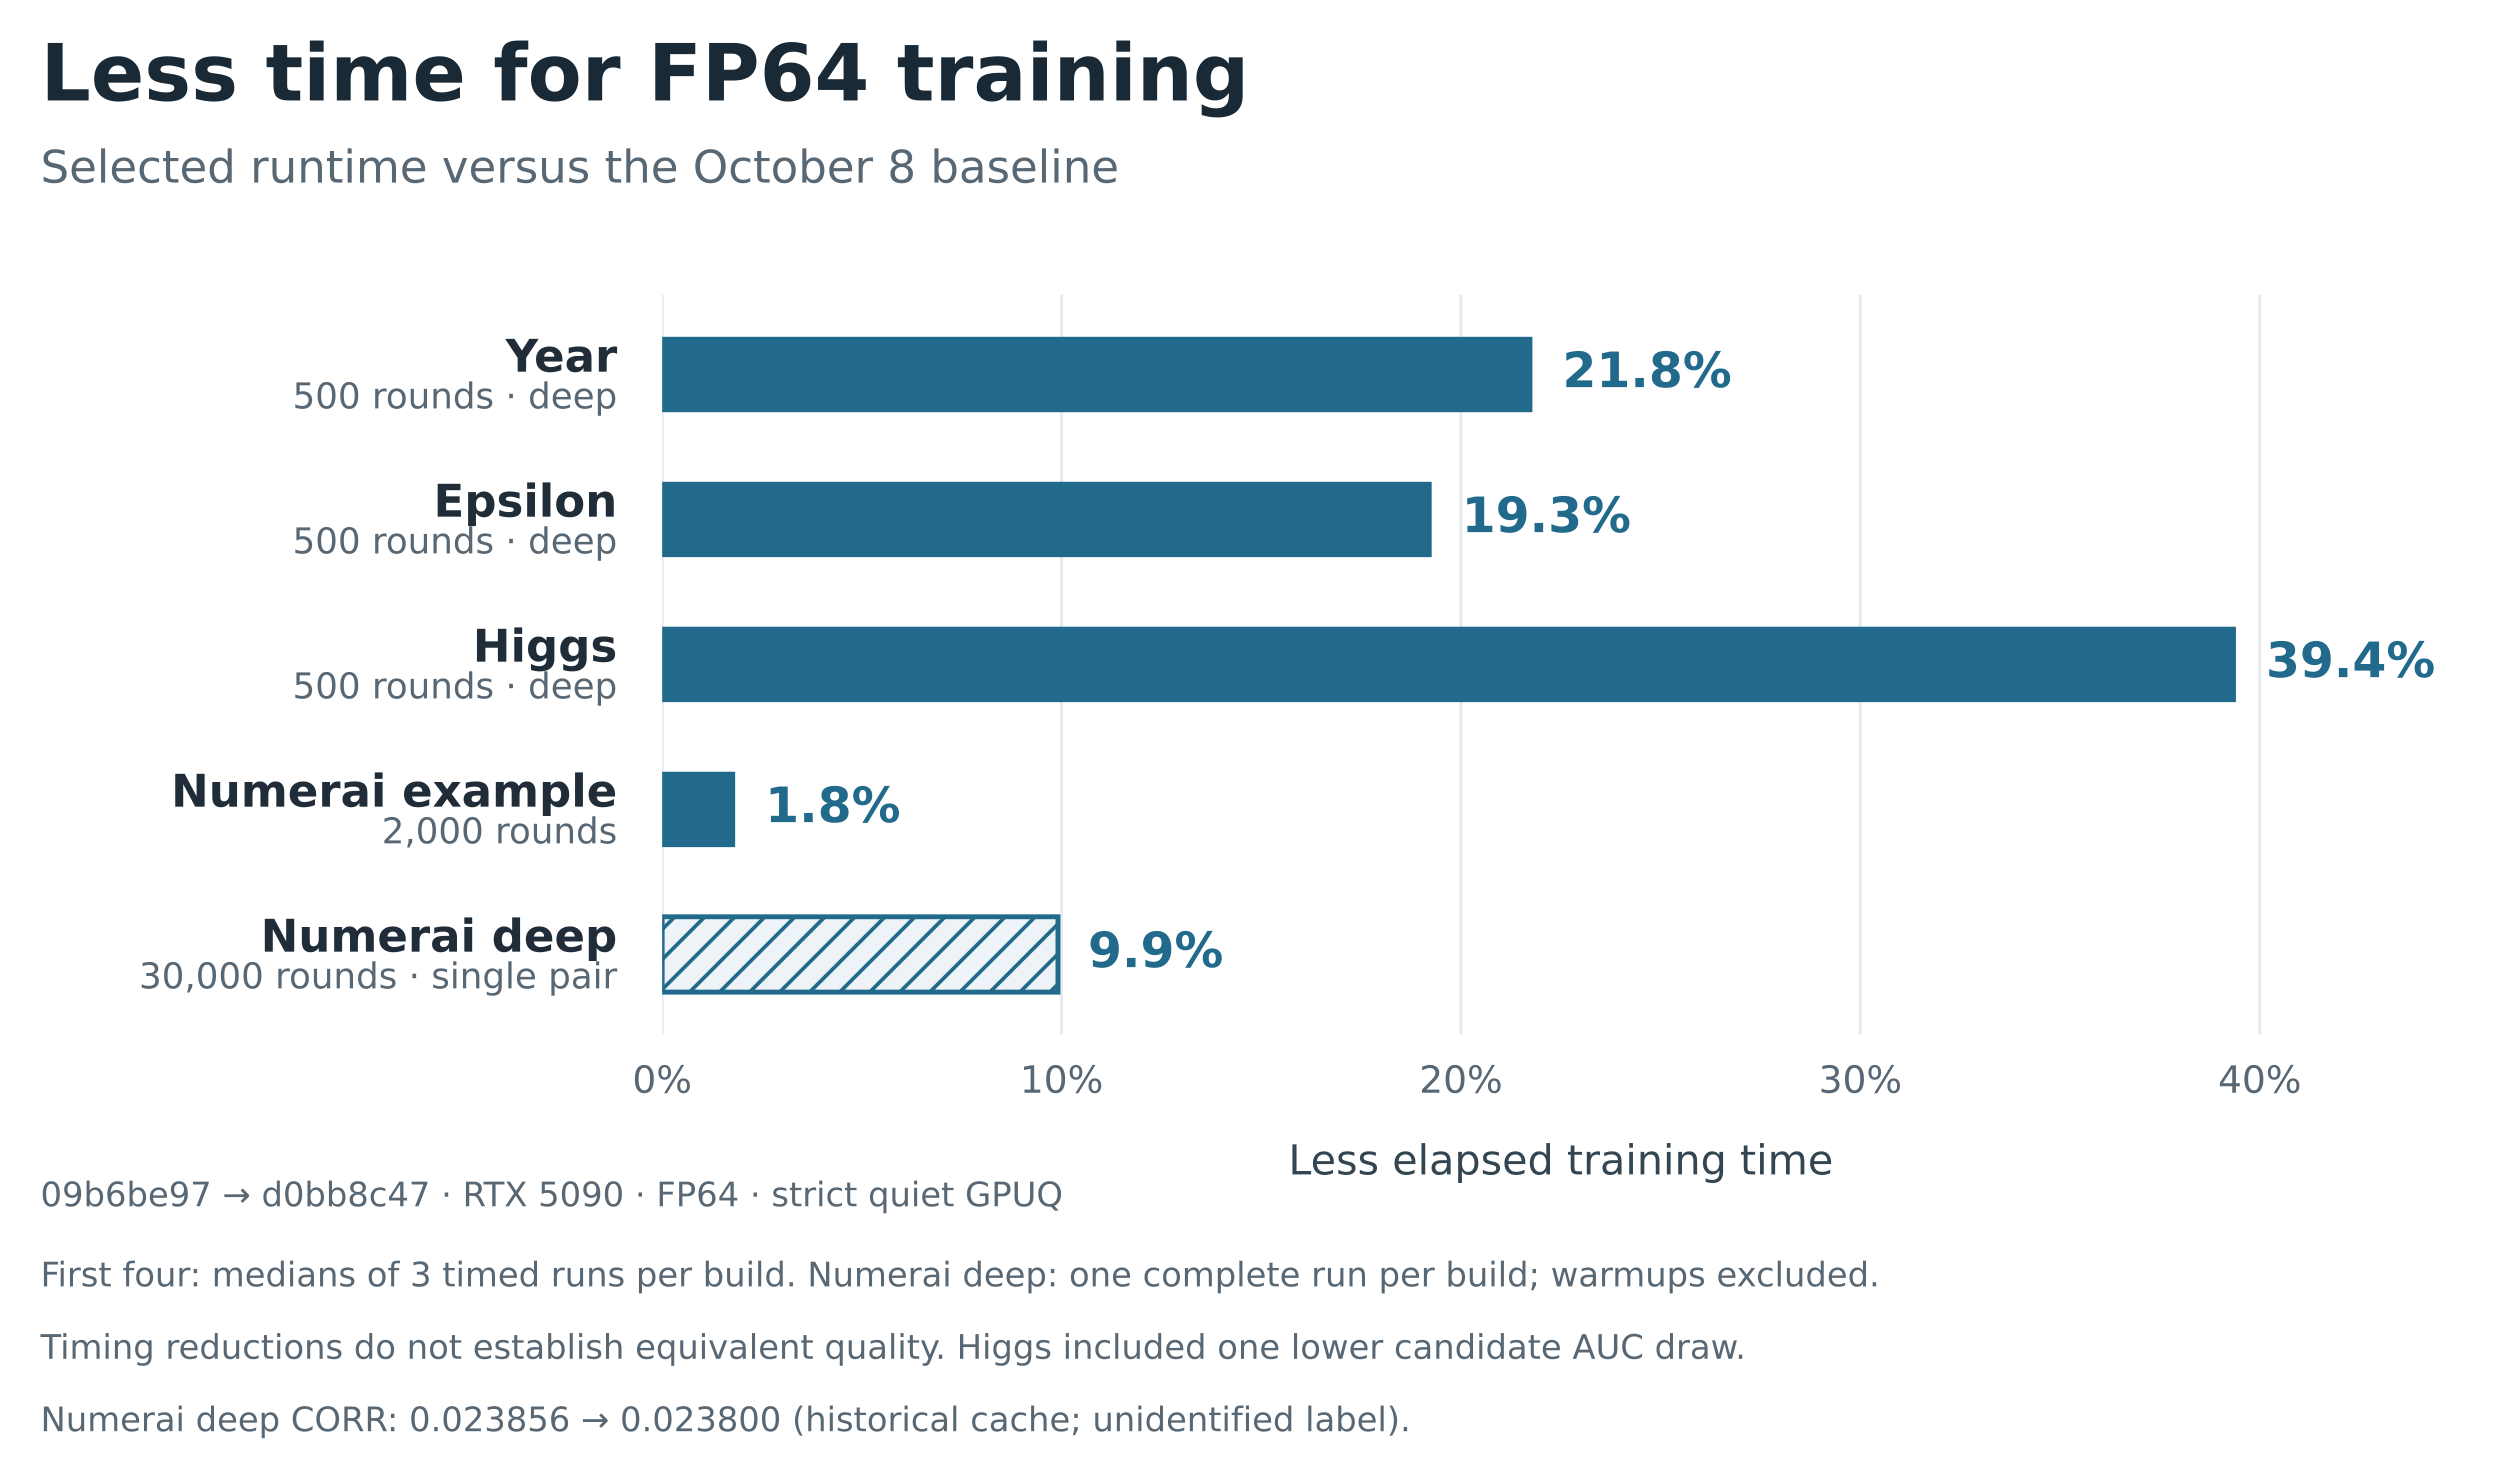
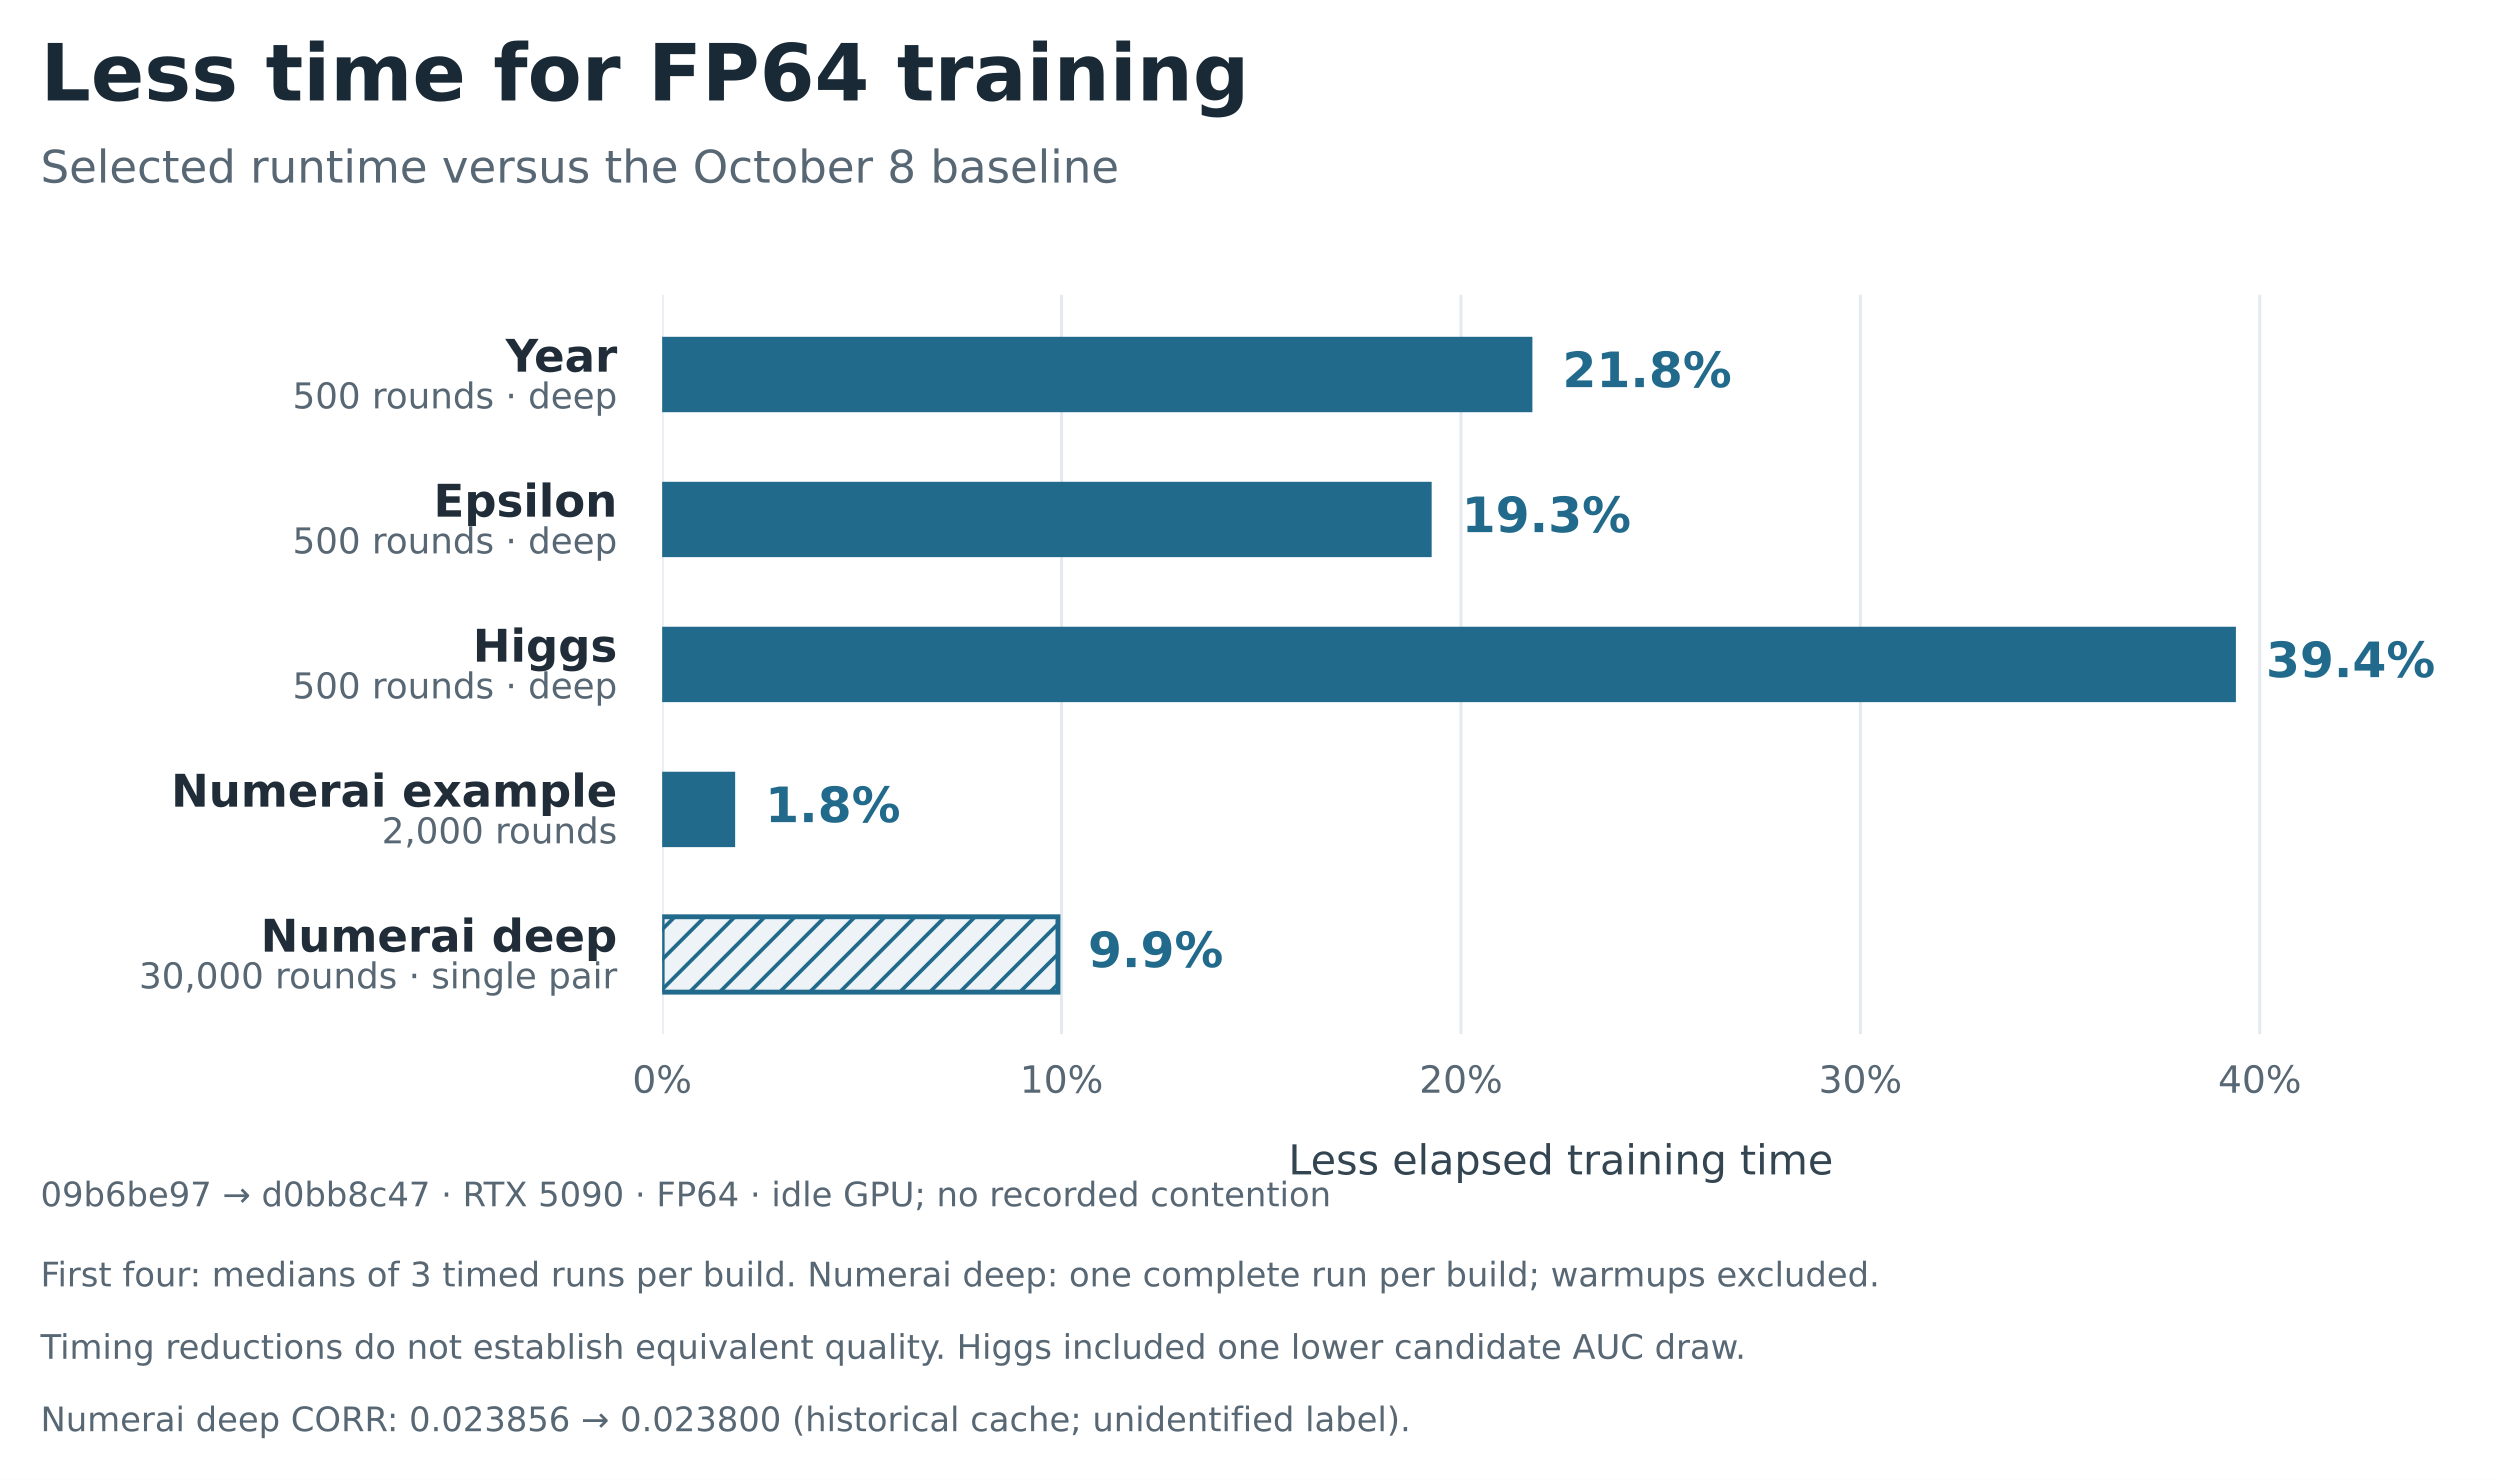
<svg xmlns="http://www.w3.org/2000/svg" width="666pt" height="394.229pt" viewBox="0 0 666 394.229" version="1.1">
  <defs>
    <style type="text/css">*{stroke-linejoin: round; stroke-linecap: butt}</style>
  </defs>
  <g id="figure_1">
    <g id="patch_1">
      <path d="M 0 394.229 L 666 394.229 L 666 0 L 0 0 z " style="fill: #ffffff" />
    </g>
    <g id="axes_1">
      <g id="patch_2">
        <path d="M 176.4 275.508 L 655.2 275.508 L 655.2 78.516 L 176.4 78.516 z " style="fill: #ffffff" />
      </g>
      <g id="matplotlib.axis_1">
        <g id="xtick_1">
          <g id="line2d_1">
            <path d="M 176.4 275.508 L 176.4 78.516 " clip-path="url(#p49cebc9b9d)" style="fill: none; stroke: #e4eaf0; stroke-width: 0.8; stroke-linecap: square" />
          </g>
          <g id="line2d_2" />
          <g id="text_1">
            <text style="font-size: 10px; font-family: 'DejaVu Sans'; text-anchor: middle; fill: #586774" x="176.4" y="291.106" transform="rotate(-0 176.4 291.1057)">0%</text>
          </g>
        </g>
        <g id="xtick_2">
          <g id="line2d_3">
            <path d="M 282.8 275.508 L 282.8 78.516 " clip-path="url(#p49cebc9b9d)" style="fill: none; stroke: #e4eaf0; stroke-width: 0.8; stroke-linecap: square" />
          </g>
          <g id="line2d_4" />
          <g id="text_2">
            <text style="font-size: 10px; font-family: 'DejaVu Sans'; text-anchor: middle; fill: #586774" x="282.8" y="291.106" transform="rotate(-0 282.8 291.1057)">10%</text>
          </g>
        </g>
        <g id="xtick_3">
          <g id="line2d_5">
            <path d="M 389.2 275.508 L 389.2 78.516 " clip-path="url(#p49cebc9b9d)" style="fill: none; stroke: #e4eaf0; stroke-width: 0.8; stroke-linecap: square" />
          </g>
          <g id="line2d_6" />
          <g id="text_3">
            <text style="font-size: 10px; font-family: 'DejaVu Sans'; text-anchor: middle; fill: #586774" x="389.2" y="291.106" transform="rotate(-0 389.2 291.1057)">20%</text>
          </g>
        </g>
        <g id="xtick_4">
          <g id="line2d_7">
            <path d="M 495.6 275.508 L 495.6 78.516 " clip-path="url(#p49cebc9b9d)" style="fill: none; stroke: #e4eaf0; stroke-width: 0.8; stroke-linecap: square" />
          </g>
          <g id="line2d_8" />
          <g id="text_4">
            <text style="font-size: 10px; font-family: 'DejaVu Sans'; text-anchor: middle; fill: #586774" x="495.6" y="291.106" transform="rotate(-0 495.6 291.1057)">30%</text>
          </g>
        </g>
        <g id="xtick_5">
          <g id="line2d_9">
            <path d="M 602 275.508 L 602 78.516 " clip-path="url(#p49cebc9b9d)" style="fill: none; stroke: #e4eaf0; stroke-width: 0.8; stroke-linecap: square" />
          </g>
          <g id="line2d_10" />
          <g id="text_5">
            <text style="font-size: 10px; font-family: 'DejaVu Sans'; text-anchor: middle; fill: #586774" x="602" y="291.106" transform="rotate(-0 602 291.1057)">40%</text>
          </g>
        </g>
        <g id="text_6">
          <text style="font-size: 11px; font-family: 'DejaVu Sans'; text-anchor: middle; fill: #344552" x="415.8" y="312.866" transform="rotate(-0 415.8 312.8663)">Less elapsed training time</text>
        </g>
      </g>
      <g id="matplotlib.axis_2" />
      <g id="patch_3">
        <path d="M 176.4 89.718 L 408.229 89.718 L 408.229 109.803 L 176.4 109.803 z " clip-path="url(#p49cebc9b9d)" style="fill: #216a8b" />
      </g>
      <g id="patch_4">
        <path d="M 176.4 128.343 L 381.396 128.343 L 381.396 148.429 L 176.4 148.429 z " clip-path="url(#p49cebc9b9d)" style="fill: #216a8b" />
      </g>
      <g id="patch_5">
        <path d="M 176.4 166.969 L 595.647 166.969 L 595.647 187.055 L 176.4 187.055 z " clip-path="url(#p49cebc9b9d)" style="fill: #216a8b" />
      </g>
      <g id="patch_6">
        <path d="M 176.4 205.595 L 195.846 205.595 L 195.846 225.681 L 176.4 225.681 z " clip-path="url(#p49cebc9b9d)" style="fill: #216a8b" />
      </g>
      <g id="patch_7">
        <path d="M 176.4 244.221 L 281.844 244.221 L 281.844 264.306 L 176.4 264.306 z " clip-path="url(#p49cebc9b9d)" style="fill: url(#h05b83db03e); stroke: #216a8b; stroke-width: 1.3; stroke-linejoin: miter" />
      </g>
      <g id="text_7">
        <text style="font-weight: 700; font-size: 13px; font-family: 'DejaVu Sans'; text-anchor: start; fill: #216a8b" x="416.229" y="103.137" transform="rotate(-0 416.2286 103.1372)">21.8%</text>
      </g>
      <g id="text_8">
        <text style="font-weight: 700; font-size: 12px; font-family: 'DejaVu Sans'; text-anchor: end; fill: #202d38" x="164.43" y="99.015" transform="rotate(-0 164.43 99.01484)">Year</text>
      </g>
      <g id="text_9">
        <text style="font-size: 9.5px; font-family: 'DejaVu Sans'; text-anchor: end; fill: #586774" x="164.43" y="108.795" transform="rotate(-0 164.43 108.7948)">500 rounds · deep</text>
      </g>
      <g id="text_10">
        <text style="font-weight: 700; font-size: 13px; font-family: 'DejaVu Sans'; text-anchor: start; fill: #216a8b" x="389.396" y="141.763" transform="rotate(-0 389.3958 141.7631)">19.3%</text>
      </g>
      <g id="text_11">
        <text style="font-weight: 700; font-size: 12px; font-family: 'DejaVu Sans'; text-anchor: end; fill: #202d38" x="164.43" y="137.641" transform="rotate(-0 164.43 137.6412)">Epsilon</text>
      </g>
      <g id="text_12">
        <text style="font-size: 9.5px; font-family: 'DejaVu Sans'; text-anchor: end; fill: #586774" x="164.43" y="147.421" transform="rotate(-0 164.43 147.4207)">500 rounds · deep</text>
      </g>
      <g id="text_13">
        <text style="font-weight: 700; font-size: 13px; font-family: 'DejaVu Sans'; text-anchor: start; fill: #216a8b" x="603.647" y="180.389" transform="rotate(-0 603.6472 180.389)">39.4%</text>
      </g>
      <g id="text_14">
        <text style="font-weight: 700; font-size: 12px; font-family: 'DejaVu Sans'; text-anchor: end; fill: #202d38" x="164.43" y="176.267" transform="rotate(-0 164.43 176.2671)">Higgs</text>
      </g>
      <g id="text_15">
        <text style="font-size: 9.5px; font-family: 'DejaVu Sans'; text-anchor: end; fill: #586774" x="164.43" y="186.047" transform="rotate(-0 164.43 186.0465)">500 rounds · deep</text>
      </g>
      <g id="text_16">
        <text style="font-weight: 700; font-size: 13px; font-family: 'DejaVu Sans'; text-anchor: start; fill: #216a8b" x="203.846" y="219.015" transform="rotate(-0 203.8458 219.0148)">1.8%</text>
      </g>
      <g id="text_17">
        <text style="font-weight: 700; font-size: 12px; font-family: 'DejaVu Sans'; text-anchor: end; fill: #202d38" x="164.43" y="214.893" transform="rotate(-0 164.43 214.893)">Numerai example</text>
      </g>
      <g id="text_18">
        <text style="font-size: 9.5px; font-family: 'DejaVu Sans'; text-anchor: end; fill: #586774" x="164.43" y="224.672" transform="rotate(-0 164.43 224.6724)">2,000 rounds</text>
      </g>
      <g id="text_19">
        <text style="font-weight: 700; font-size: 13px; font-family: 'DejaVu Sans'; text-anchor: start; fill: #216a8b" x="289.844" y="257.641" transform="rotate(-0 289.8436 257.6407)">9.9%</text>
      </g>
      <g id="text_20">
        <text style="font-weight: 700; font-size: 12px; font-family: 'DejaVu Sans'; text-anchor: end; fill: #202d38" x="164.43" y="253.519" transform="rotate(-0 164.43 253.5188)">Numerai deep</text>
      </g>
      <g id="text_21">
        <text style="font-size: 9.5px; font-family: 'DejaVu Sans'; text-anchor: end; fill: #586774" x="164.43" y="263.298" transform="rotate(-0 164.43 263.2983)">30,000 rounds · single pair</text>
      </g>
    </g>
    <g id="text_22">
      <text style="font-weight: 700; font-size: 21px; font-family: 'DejaVu Sans'; text-anchor: start; fill: #192a36" x="10.8" y="26.757" transform="rotate(-0 10.8 26.75672)">Less time for FP64 training</text>
    </g>
    <g id="text_23">
      <text style="font-size: 12px; font-family: 'DejaVu Sans'; text-anchor: start; fill: #586774" x="10.8" y="48.646" transform="rotate(-0 10.8 48.64612)">Selected runtime versus the October 8 baseline</text>
    </g>
    <g id="text_24">
-       <text style="font-size: 9px; font-family: 'DejaVu Sans'; text-anchor: start; fill: #586774" x="10.8" y="321.349" transform="rotate(-0 10.8 321.3486)">09b6be97 → d0bb8c47  ·  RTX 5090  ·  FP64  ·  strict quiet GPUQ</text>
+       <text style="font-size: 9px; font-family: 'DejaVu Sans'; text-anchor: start; fill: #586774" x="10.8" y="321.349" transform="rotate(-0 10.8 321.3486)">09b6be97 → d0bb8c47  ·  RTX 5090  ·  FP64  ·  idle GPU; no recorded contention</text>
    </g>
    <g id="text_25">
      <text style="font-size: 9px; font-family: 'DejaVu Sans'; text-anchor: start; fill: #586774" x="10.8" y="342.689" transform="rotate(-0 10.8 342.6894)">First four: medians of 3 timed runs per build. Numerai deep: one complete run per build; warmups excluded.</text>
    </g>
    <g id="text_26">
      <text style="font-size: 9px; font-family: 'DejaVu Sans'; text-anchor: start; fill: #586774" x="10.8" y="361.978" transform="rotate(-0 10.8 361.9782)">Timing reductions do not establish equivalent quality. Higgs included one lower candidate AUC draw.</text>
    </g>
    <g id="text_27">
      <text style="font-size: 9px; font-family: 'DejaVu Sans'; text-anchor: start; fill: #586774" x="10.8" y="381.267" transform="rotate(-0 10.8 381.267)">Numerai deep CORR: 0.023856 → 0.023800 (historical cache; unidentified label).</text>
    </g>
  </g>
  <defs>
    <clipPath id="p49cebc9b9d">
      <rect x="176.4" y="78.516" width="478.8" height="196.992" />
    </clipPath>
  </defs>
  <defs>
    <pattern id="h05b83db03e" patternUnits="userSpaceOnUse" x="0" y="0" width="72" height="72">
      <rect x="0" y="0" width="73" height="73" fill="#edf3f6" />
      <path d="M -36 36 L 36 -36 M -32 40 L 40 -32 M -28 44 L 44 -28 M -24 48 L 48 -24 M -20 52 L 52 -20 M -16 56 L 56 -16 M -12 60 L 60 -12 M -8 64 L 64 -8 M -4 68 L 68 -4 M 0 72 L 72 0 M 4 76 L 76 4 M 8 80 L 80 8 M 12 84 L 84 12 M 16 88 L 88 16 M 20 92 L 92 20 M 24 96 L 96 24 M 28 100 L 100 28 M 32 104 L 104 32 M 36 108 L 108 36 " style="fill: #216a8b; stroke: #216a8b; stroke-width: 1.0; stroke-linecap: butt; stroke-linejoin: miter" />
    </pattern>
  </defs>
</svg>
